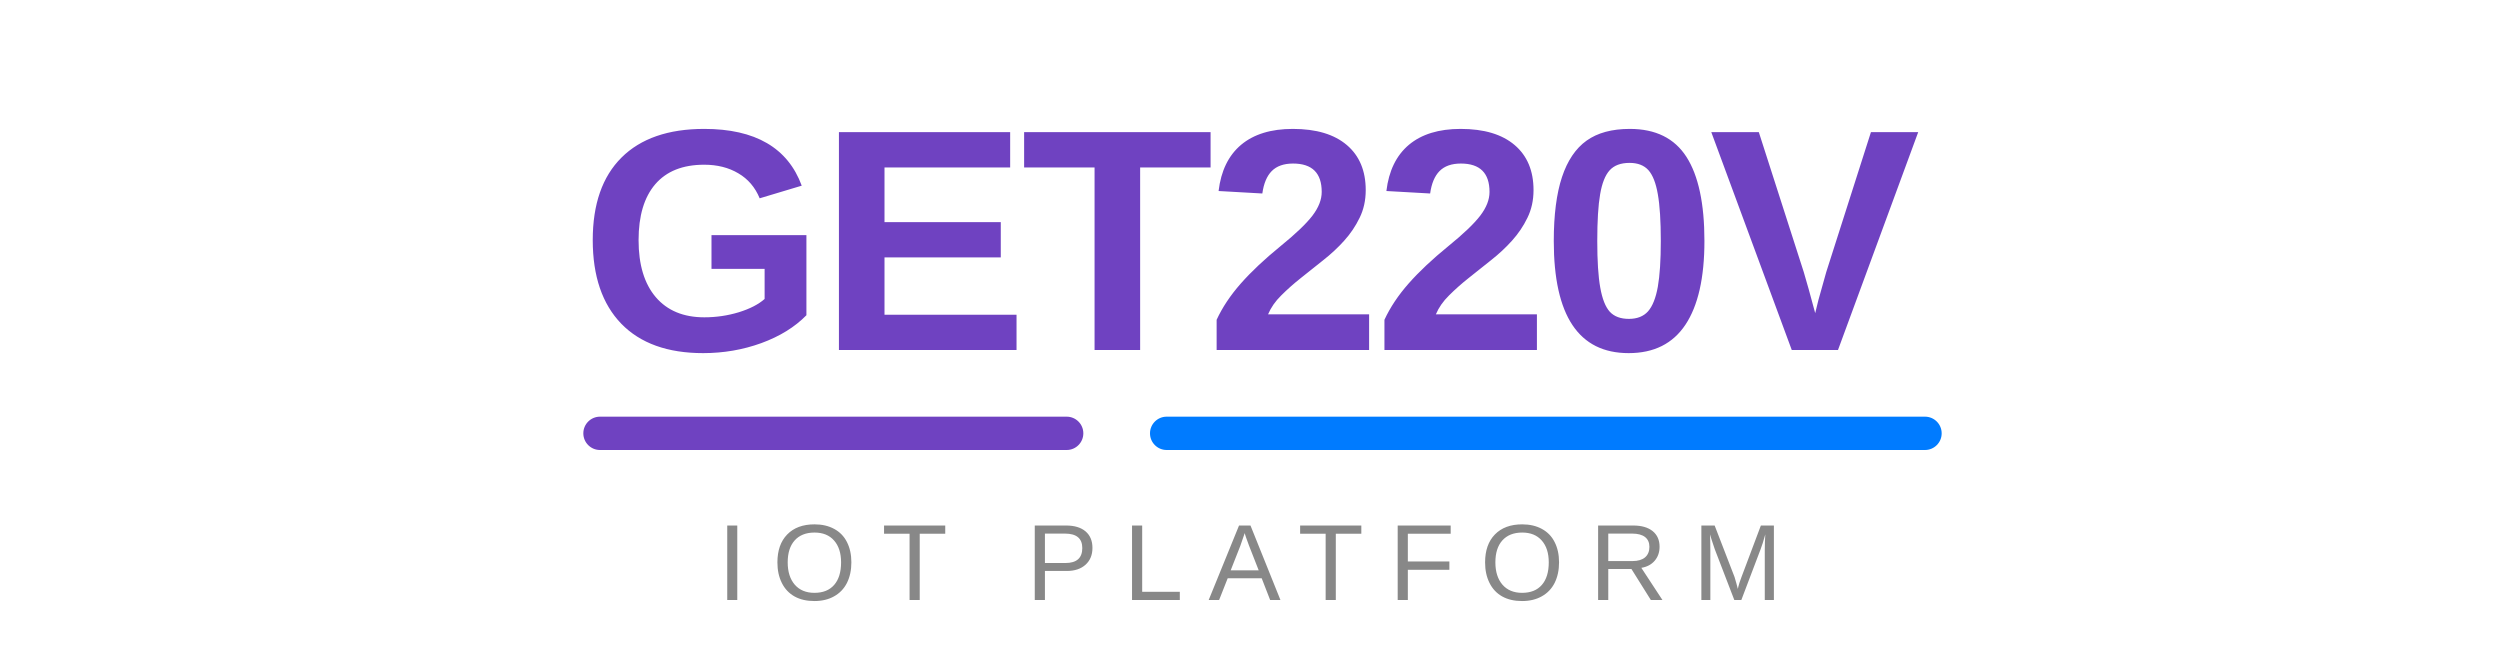
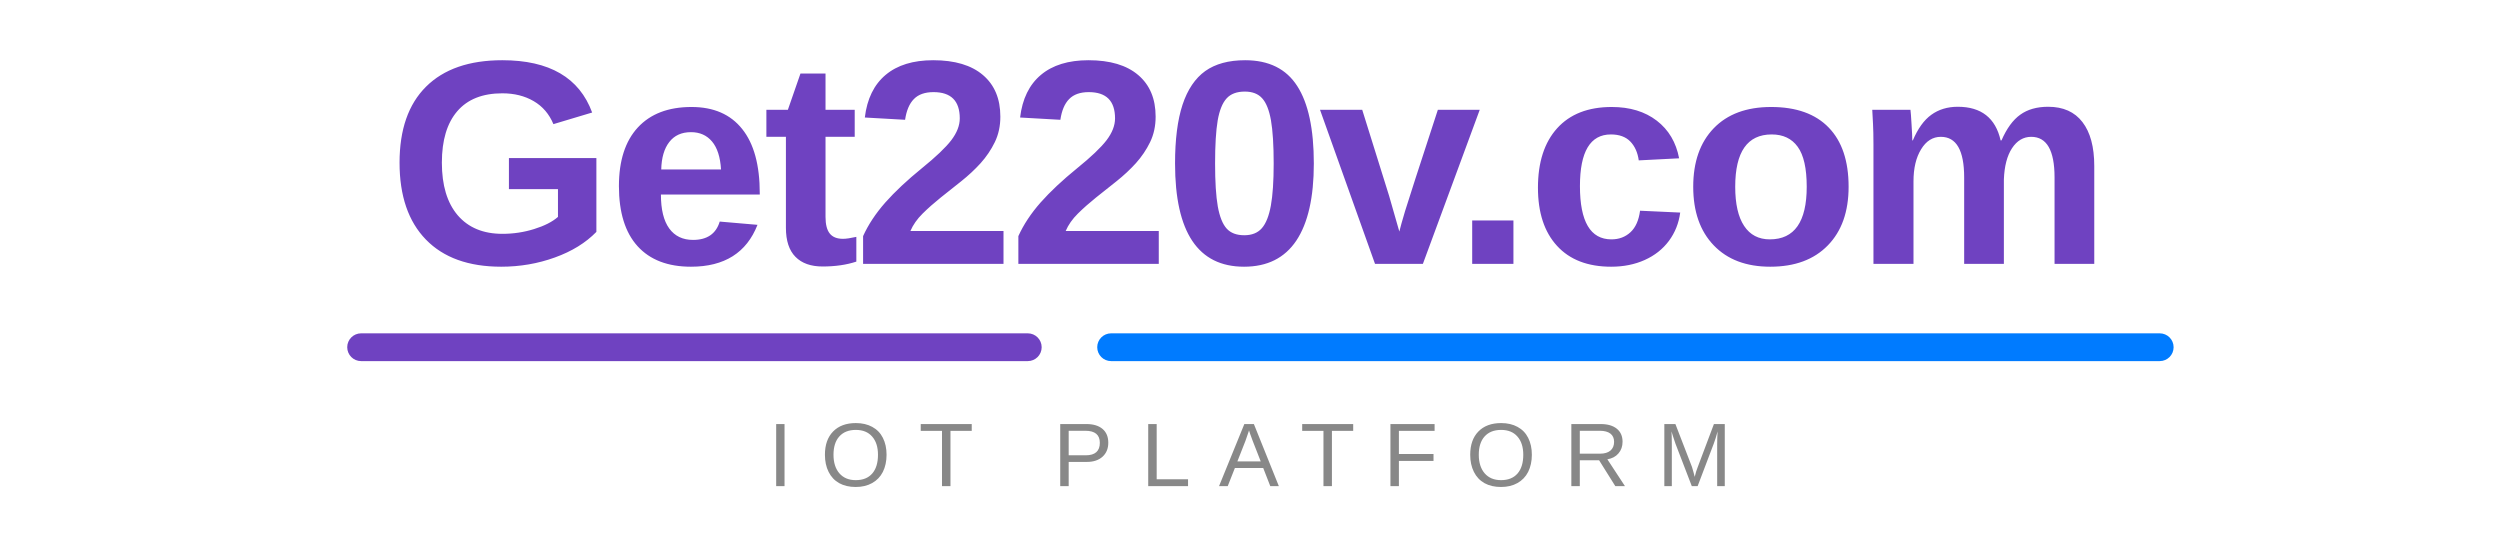
- <svg xmlns="http://www.w3.org/2000/svg" viewBox="0 0 300 80" width="300" height="80">
-   <text x="150" y="42" font-family="Arial Black, Arial, sans-serif" font-weight="900" font-size="38" fill="#6F42C1" text-anchor="middle" letter-spacing="-1">GET220V</text>
-   <rect x="70" y="50" width="60" height="4" rx="2" fill="#6F42C1" />
-   <rect x="138" y="50" width="95" height="4" rx="2" fill="#007BFF" />
-   <text x="150" y="72" font-family="Arial, sans-serif" font-weight="400" font-size="13" fill="#888888" text-anchor="middle" letter-spacing="3">IOT PLATFORM</text>
+ <svg xmlns="http://www.w3.org/2000/svg" viewBox="0 0 360 80" width="360" height="80">
+   <text x="180" y="38" font-family="Arial Black, Arial, sans-serif" font-weight="900" font-size="42" fill="#6F42C1" text-anchor="middle" letter-spacing="-1">Get220v.com</text>
+   <rect x="50" y="48" width="100" height="4" rx="2" fill="#6F42C1" />
+   <rect x="158" y="48" width="155" height="4" rx="2" fill="#007BFF" />
+   <text x="180" y="70" font-family="Arial, sans-serif" font-weight="400" font-size="13" fill="#888888" text-anchor="middle" letter-spacing="4">IOT PLATFORM</text>
</svg>
